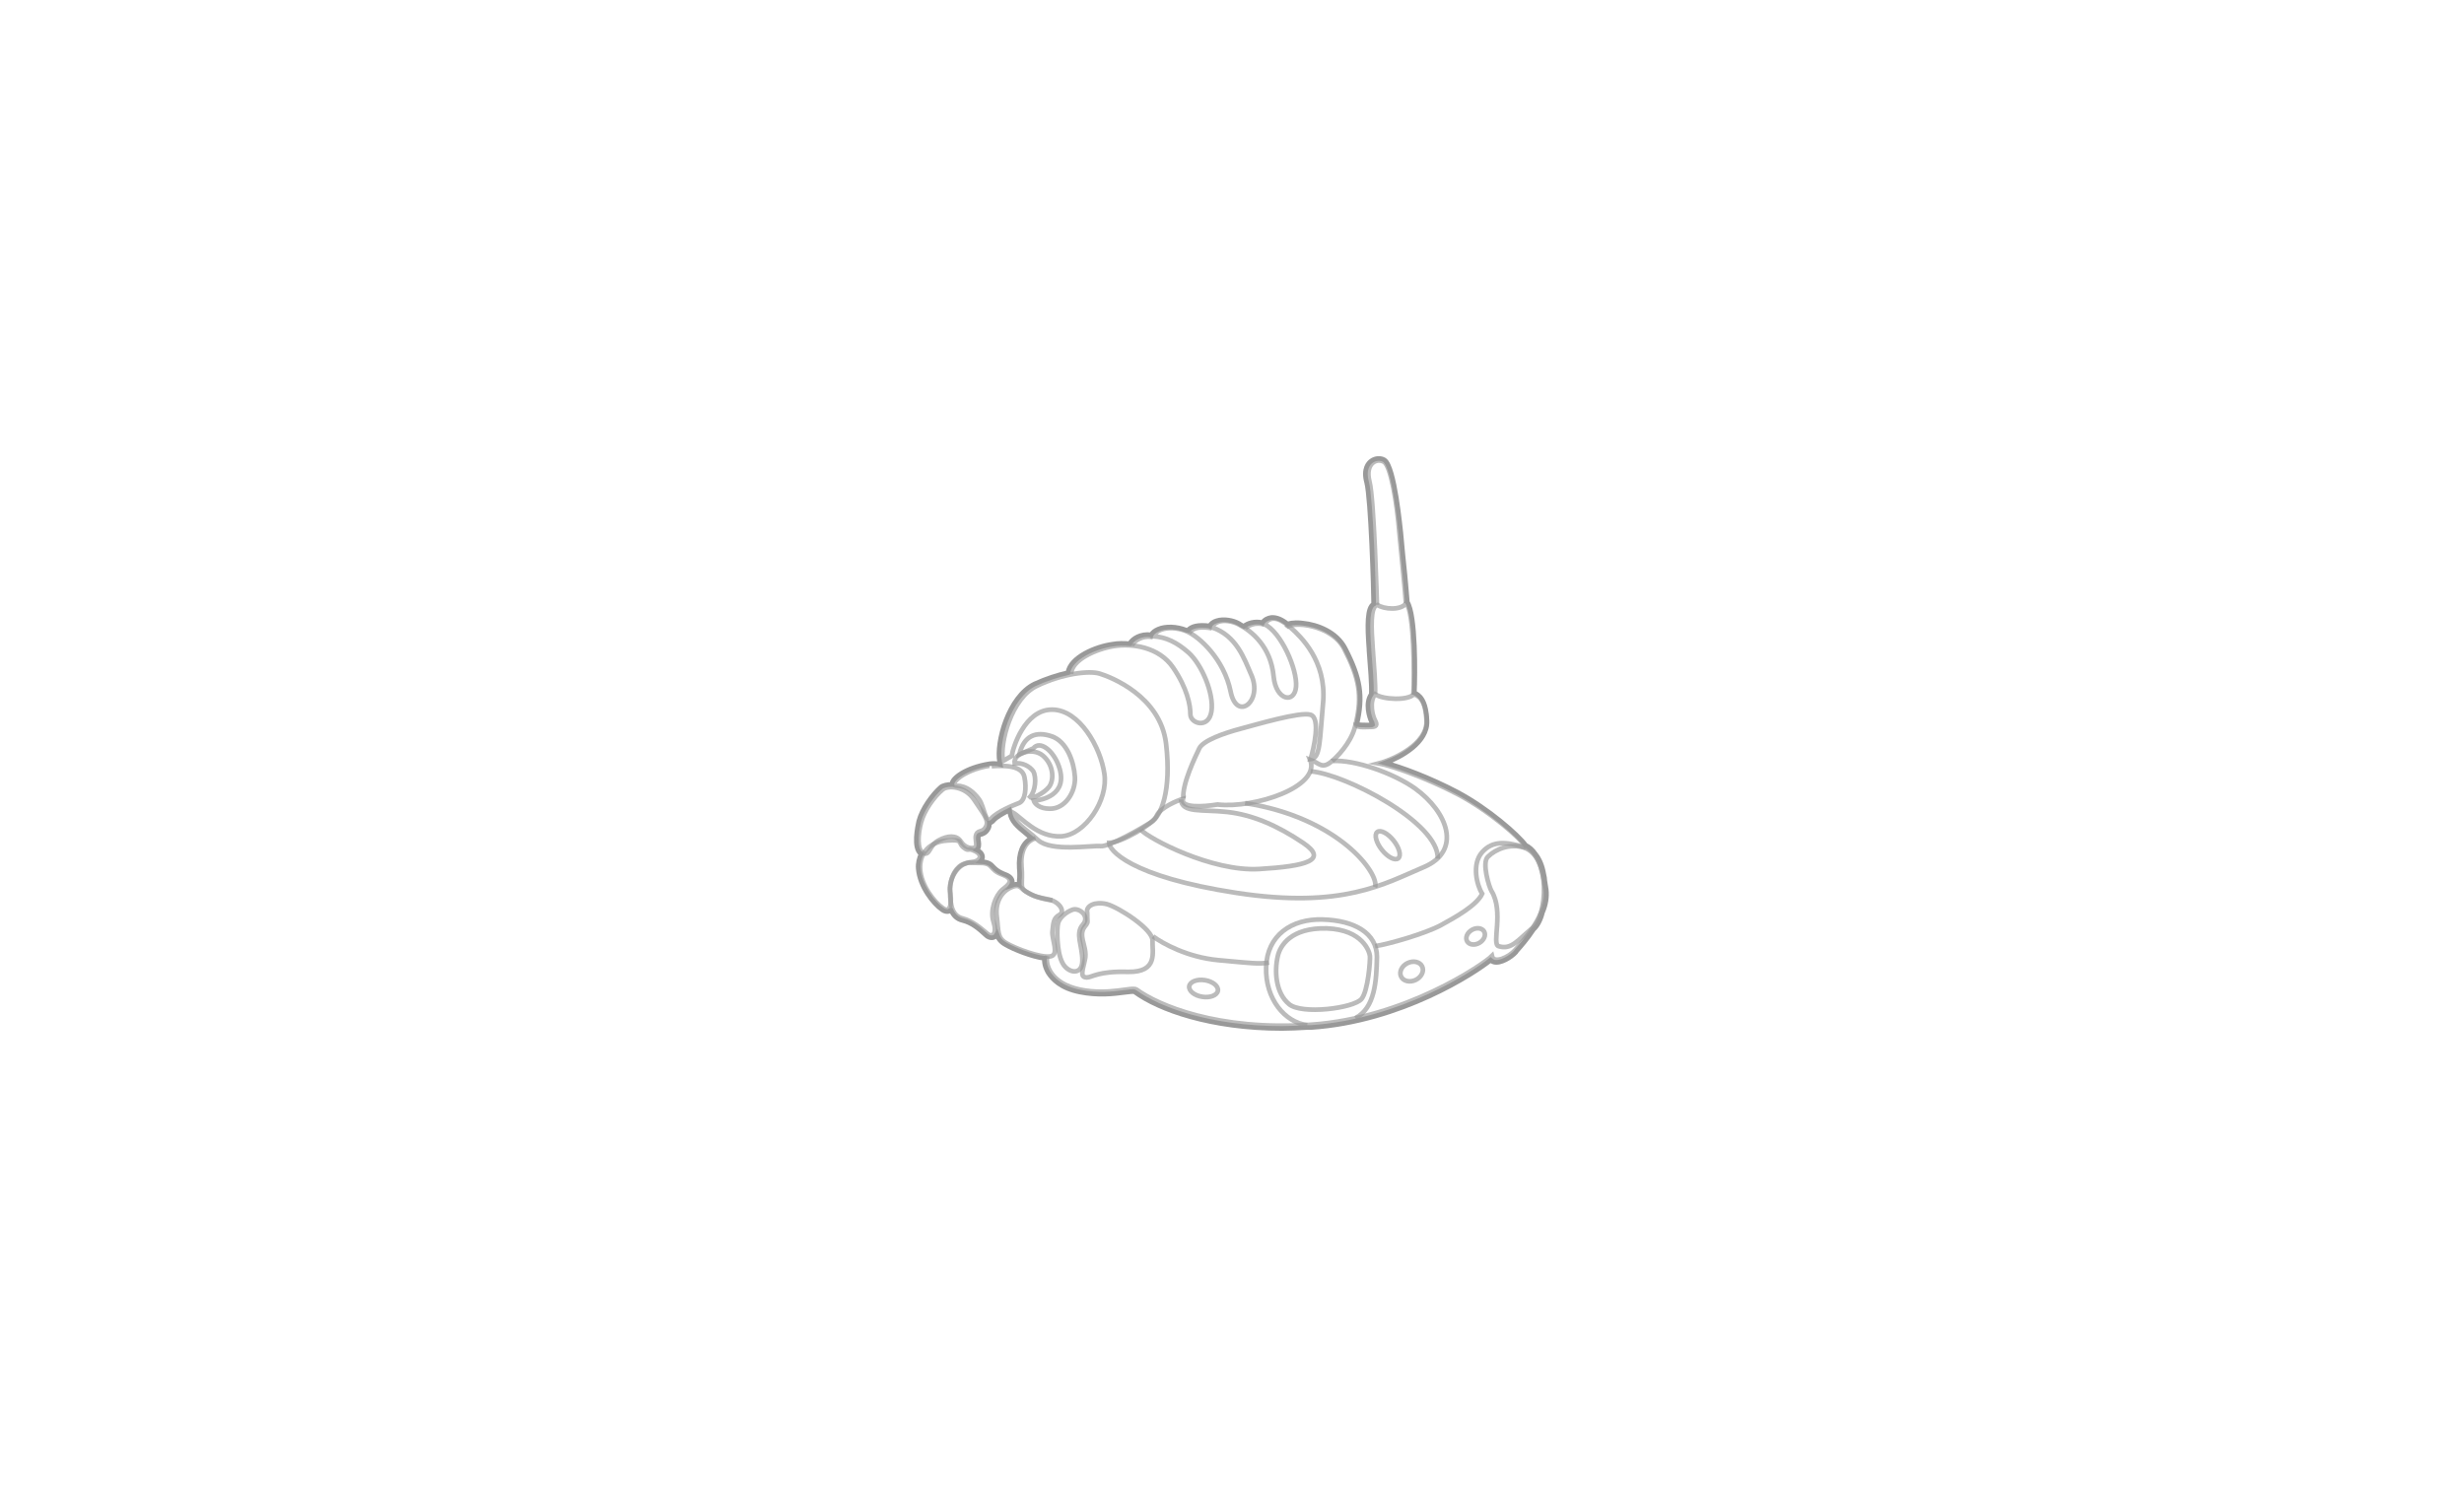
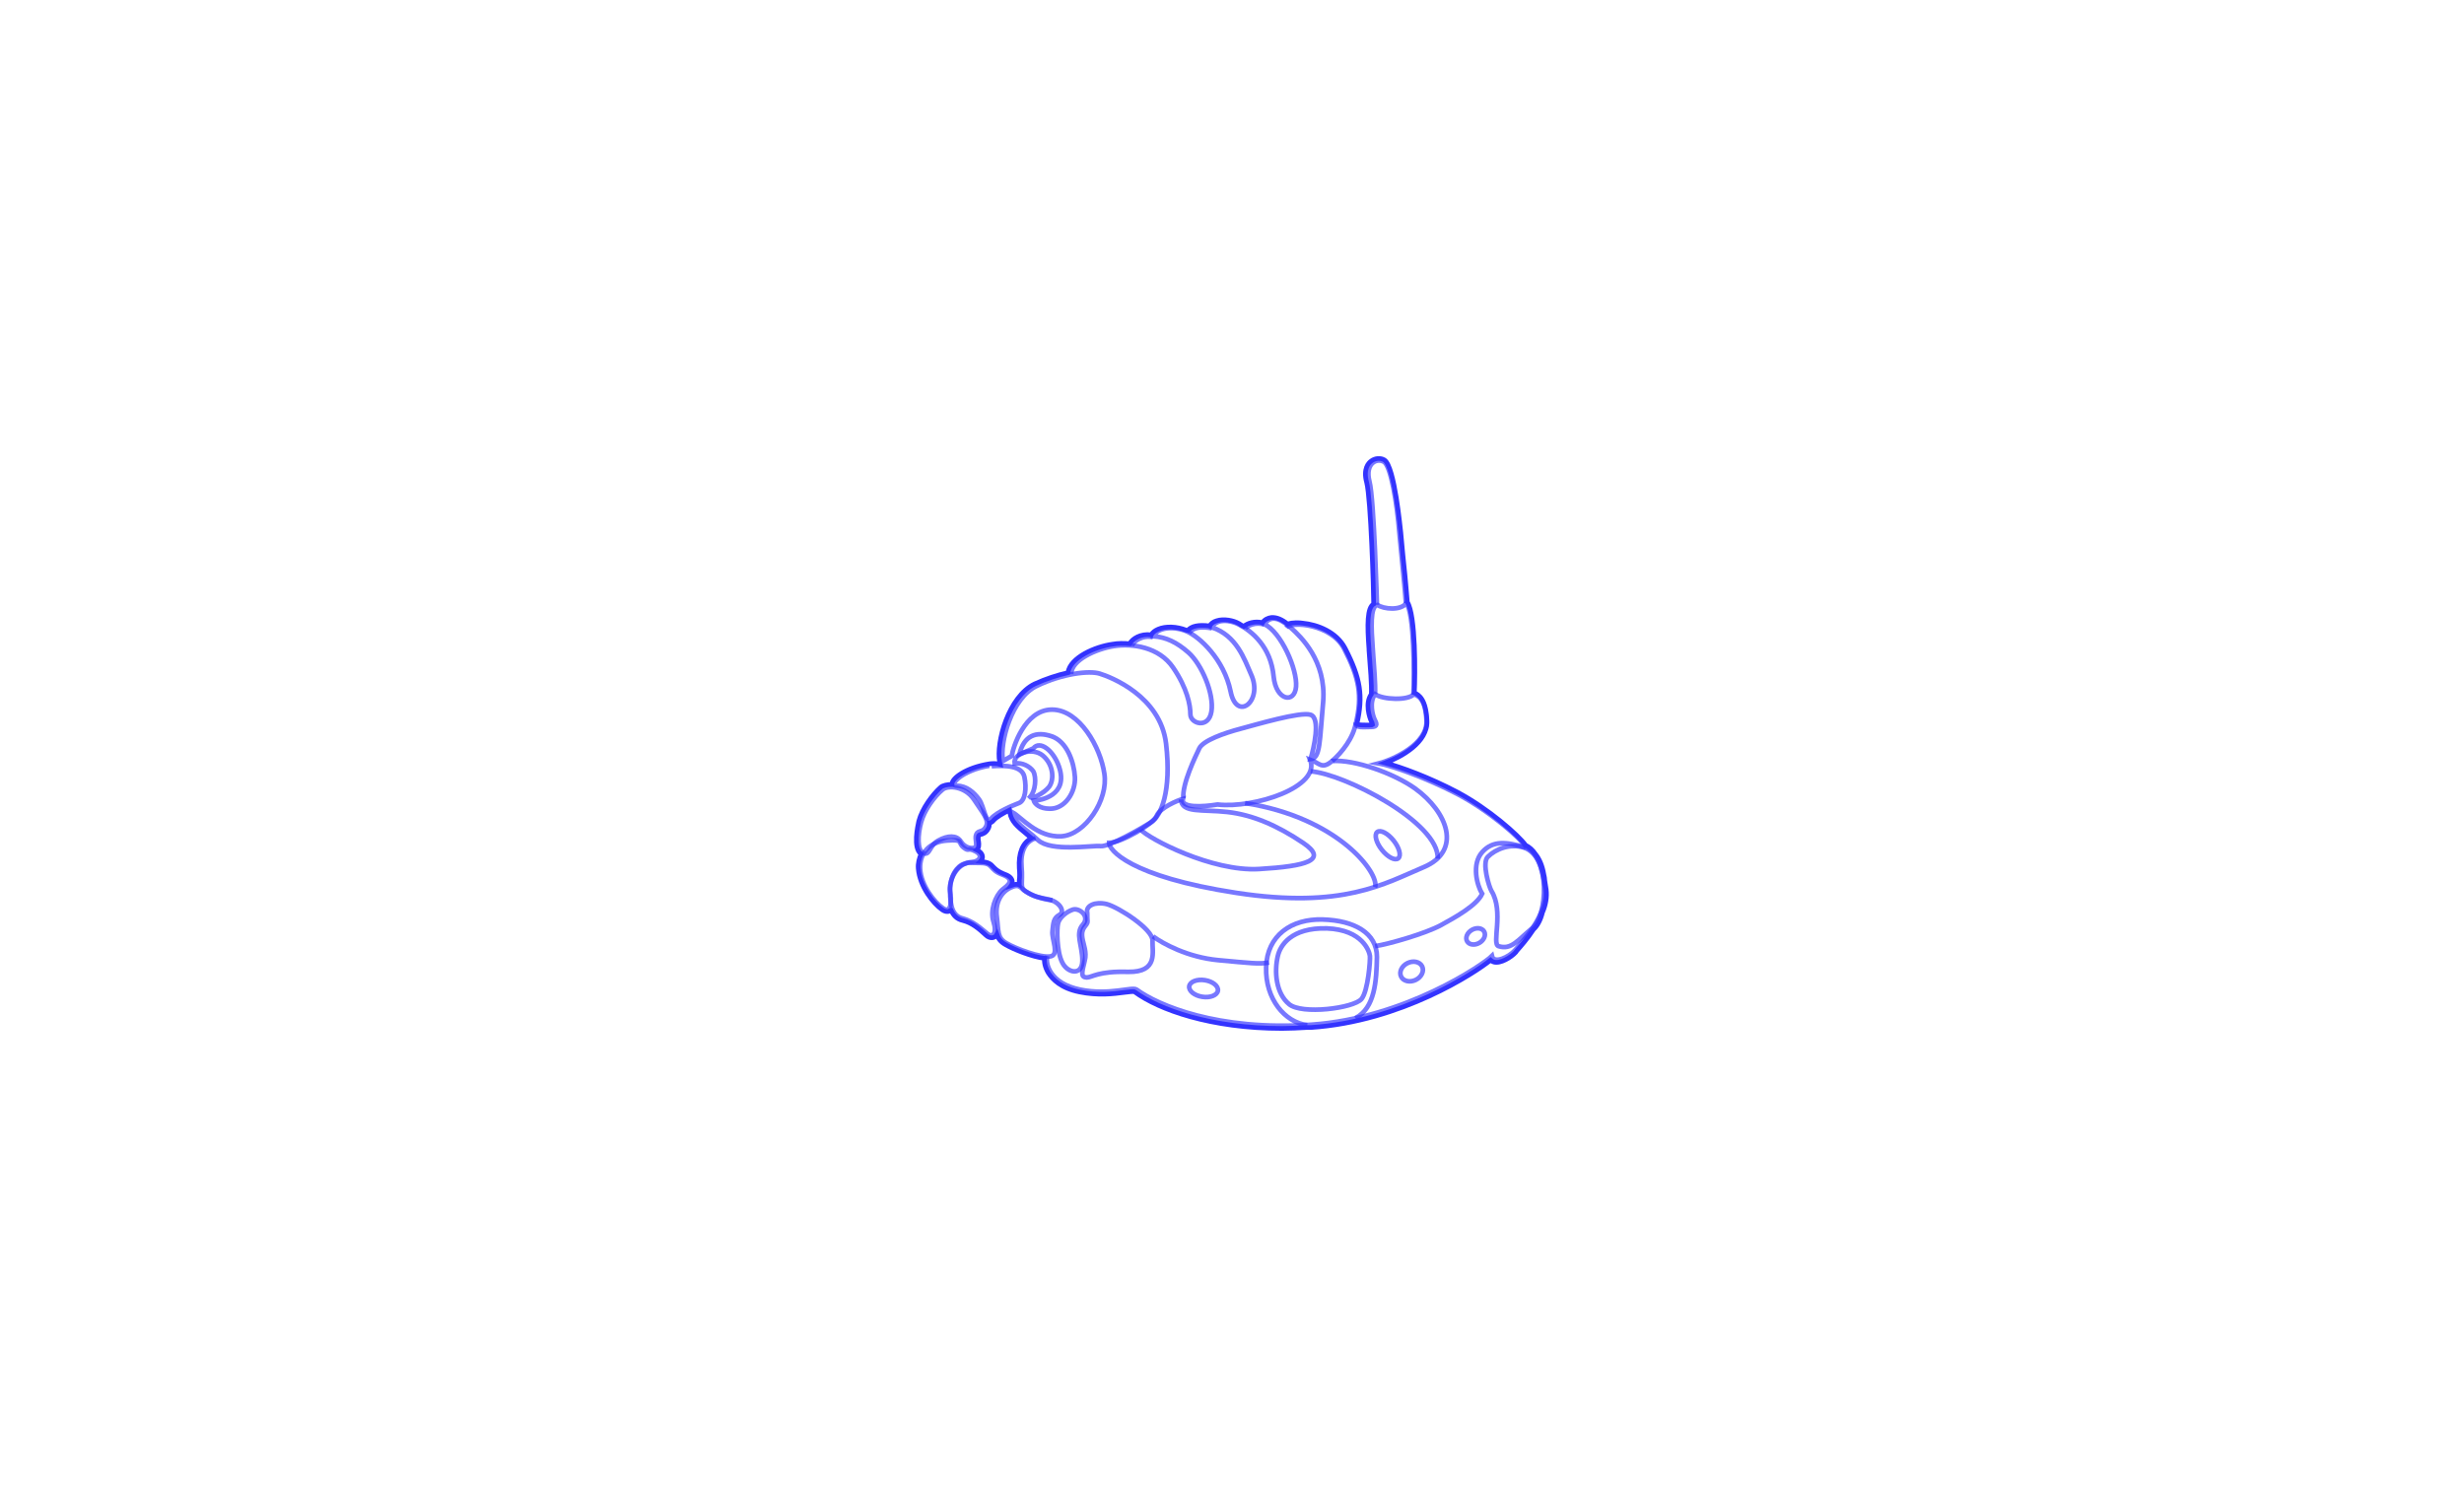
<svg id="bp-302" viewBox="0 0 527 318">
  <style type="text/css">
- 		.st0{fill:#fff6;stroke:#999;stroke-miterlimit:10;}
- 		.st1{fill:none;stroke:#999a;stroke-miterlimit:10;}
+ 		.st0{fill:#fff6;stroke:#33f;stroke-miterlimit:10;}
+ 		.st1{fill:none;stroke:#33fa;stroke-miterlimit:10;}
</style>
  <path class="st0" d="M211.6,163.4c-5,0.8-8.1,3.1-8,4.4c0,0,0,0,0,0c-1,0-1.9,0.2-2.4,0.6c-1.8,1.6-4,4.6-4.7,7.3  c-0.2,1-1.3,5.7,0.5,7c-0.4,0.9-0.7,2-0.6,3.1c0.3,3.8,3.2,7.5,5.1,8.8c0.4,0.3,0.8,0.4,1.1,0.4c0.3,0,0.5-0.1,0.6-0.2  c0.1,0,0.1-0.1,0.2-0.1c0.5,1.1,1.2,1.9,2.5,2.2c2,0.5,3.5,1.8,4.8,3l0.1,0.1c0.5,0.5,1,0.6,1.3,0.6c0.3,0,0.5-0.1,0.7-0.2  c0.2-0.1,0.3-0.3,0.4-0.5c0.3,0.9,0.8,1.6,1.9,2.2c1.7,1,5.7,2.6,8.3,2.9c-0.1,0.8,0.1,1.9,0.8,3.1c0.9,1.4,2.7,3.3,6.7,4.1  c3.9,0.8,7.3,0.4,9.5,0.1c1-0.1,2.1-0.3,2.3-0.1c5.2,3.8,16.3,7.8,31.5,7.8c1.7,0,3.5-0.1,5.3-0.2c0,0,0,0,0,0l0,0  c0.3,0,0.6,0,0.9,0c19.3-1.3,35.1-11.7,38.4-14.4c0.2,0.2,0.4,0.3,0.7,0.4c1.4,0.4,3.7-1,4.7-2.1l0.2-0.3c0.8-0.9,2.3-2.6,3.6-4.6  c0.8-0.7,1.5-2,1.9-3.6c0.7-1.6,1-3.3,0.8-4.9c-0.1-0.7-0.2-1.3-0.3-1.9c0-0.4-0.1-0.9-0.2-1.3c-0.3-1.8-0.9-3.3-1.8-4.4  c-0.6-0.9-1.3-1.5-2.1-1.9c-1.5-2.1-7.9-7.8-14.7-11.4c-5.9-3.1-11.9-5.3-15.3-6.2c3.5-1.3,9.1-4.4,8.9-9c-0.2-4.7-1.8-5.6-2.7-6  c0.2-4,0.3-16.6-1.5-19.4c-0.1-1.4-0.3-3.4-0.5-5.7c-0.3-2.7-0.6-5.9-0.9-9.2c-0.1-0.6-1.3-14.1-3.5-15.5c-0.8-0.5-2-0.4-2.8,0.2  c-0.6,0.4-1.8,1.7-1,4.6c0.9,3.5,1.5,23.2,1.5,26c-1.4,0.8-1.4,4.4-1,9.7l0,0.2c0.3,3.9,0.6,7.3,0.5,9.4c-1.4,1.9-0.4,5,0,5.8  c0.1,0.2,0.3,0.6,0.3,0.7c0,0-0.1,0.1-0.6,0.1c-0.2,0-0.5,0-0.7,0c-0.6,0-1.9,0-2.1-0.2c1.4-6,0.8-9.8-2.5-16.2  c-1.8-3.5-5.9-5.1-9.1-5.4c-0.6-0.1-2.1-0.2-3.2,0.2c-1.1-0.9-2.3-1.5-3.5-1.4c-0.7,0.1-1.4,0.4-1.9,1.1c-1.6-0.4-3.2,0.1-4,0.8  c-0.4-0.2-0.7-0.4-1-0.6c-1.2-0.7-3.3-1.1-4.8-0.6c-0.7,0.2-1.2,0.6-1.5,1.1c-2.3-0.3-3.9,0-4.7,1c-0.1,0-0.2-0.1-0.3-0.1  c-2-0.8-4.4-0.9-6-0.2c-0.7,0.3-1.2,0.7-1.5,1.2c-2.2-0.3-4,0.8-4.6,1.9c-1.3-0.1-2.5-0.1-3.6,0.1c-3.7,0.5-9.1,2.8-9.6,6.1  c-2.2,0.5-4.7,1.3-7.1,2.4c-5.6,2.7-8.3,12.5-7.5,16.7l0.1,0.5C213.3,163.3,212.2,163.3,211.6,163.4z M212.5,175.5  c0.6-0.7,2-1.5,3.4-2.2l0.1,0.6c0.3,1.8,1.6,2.9,3.3,4.3c0.4,0.3,0.8,0.7,1.3,1.1c-1.9,1-2.8,3.2-2.6,6.4c0.1,1.1,0.1,2,0,2.6  c0,0.3,0,0.7,0,1c-0.4-0.2-0.9-0.2-1.7,0.1c0.2-0.3,0.2-0.6,0.2-0.9c-0.1-0.7-0.7-1.2-1.9-1.6c-1.2-0.5-1.7-1-2.1-1.4  c-0.6-0.7-1.1-1.1-2.8-1.2c0.2-0.2,0.3-0.4,0.4-0.7c0.1-0.3,0.1-1.2-1.2-1.8c0,0,0,0,0,0c0.5-0.4,0.5-1.1,0.4-1.8  c-0.1-0.4-0.1-0.9,0-1.2c0.1-0.2,0.2-0.2,0.5-0.3c0.4-0.1,1.1-0.3,1.6-1.3c0.2-0.4,0.2-0.7,0.2-1.1c0,0,0.1,0,0.1,0  C212,175.9,212.3,175.8,212.5,175.5z" />
  <g>
    <path class="st1" d="M284.9,162.8c4.7-0.4,13.2,2.6,17.8,5.9c6.9,5,10.1,13.3,1.8,16.8c-8.3,3.5-17.3,9-40.1,5.5   s-27.2-9.2-27.2-10.7c2.6,0,9.6-4.1,10.2-5.8c0.7-1.7,4.5-3.3,5.6-3.6c-0.5,2,4.3,1.7,7.4,1.2c7.9,0.9,22.2-3.8,19.8-9.6   C282.2,163.2,282.7,164.7,284.9,162.8z" />
    <path class="st1" d="M214.5,162.8c-0.7-3.9,1.8-13.5,7.3-16.1c5.4-2.6,11.1-3.3,13.4-2.6c2.3,0.7,13,4.8,14.2,15   c1.2,10.2-1.1,15.5-3.2,16.8s-9,5.3-10.8,5.1c-1.8-0.2-10.6,1.3-13.4-1.3c-2.8-2.6-5.1-3.6-5.4-5.9c1.8,1,5.3,5.4,10.4,5.1   c5.1-0.3,10.1-7.8,9.2-13.4c-0.8-5.6-5.3-13.7-11.2-13.7s-8.4,8.3-8.6,9.9L214.5,162.8z" />
    <path class="st1" d="M218,161.4c1-4.1,3.6-5,6.9-3.9c3.3,1.1,4.8,5.5,5,8.7s-2.1,6.9-5.4,6.8c-2.2,0-3.2-1.1-3.4-1.7   c1.5-0.1,7.5-1.1,5.4-7.3c-1.2-3.5-4.1-5.7-5.5-3.9L218,161.4z" />
    <path class="st1" d="M217,163.3c-0.3-2.2,3.8-3.5,6-1.7c2.2,1.8,2.6,5,1.4,6.7c-1.1,1.4-3.7,2.7-4.1,2.2c1.2-1.3,1.4-4.2,0.7-5.5   C220.2,163.9,218.7,163.1,217,163.3z" />
    <path class="st1" d="M212.1,163.9c3-0.2,6.5-0.1,7,2.3c0.5,2.4,0.2,5.1-1.2,5.6c-1.3,0.5-4.7,1.9-5.9,3.3s-1.5-2.6-2.6-4.1   s-2.7-2.9-4.7-2.9s0.9-3.3,6.9-4.3" />
    <path class="st1" d="M201.6,168.9c1.2-1,4.8-0.7,6.7,2.1c1.9,2.9,3.3,4.4,2.6,5.8c-0.7,1.4-1.7,0.7-2.1,1.7   c-0.4,0.9,0.4,2.5-0.3,2.8s-2.1,0.1-3-1.3c-0.9-1.4-2.8-1.3-4.8-0.2s-1.8,3.3-3.2,2.7c-1.4-0.6-1.2-4-0.5-6.6   S199.8,170.4,201.6,168.9z" />
    <path class="st1" d="M207.9,184.4c1.6-0.1,2.5-1.4,0.7-2.3c-1.8-0.9-1.2,0.2-2.5-0.8c-1.3-1,0.1-1.8-3.5-1.5   c-3.6,0.2-6,2.6-5.8,6.1c0.2,3.5,3,7.1,4.9,8.4c1.9,1.3,1.8-1.9,1.5-3.7S204.3,184.6,207.9,184.4z" />
    <path class="st1" d="M214.4,190.3c1-0.8,3-2.1,0-3.2c-3-1.1-1.8-2.5-4.8-2.5c-3,0-2-0.2-3.4,0.2s-3,2.4-3,5.8   c0,3.4,0.6,5.4,2.8,5.9c2.1,0.6,3.7,2,5,3.1c1.3,1.2,2.3,0.1,1.5-2.4C211.7,194.8,212.9,191.6,214.4,190.3z" />
    <path class="st1" d="M219.4,190.7c-1.3-0.9-1.4-1.7-3.3-0.8s-3.3,3.1-2.9,6.2c0.4,3.1,0,4.5,2.1,5.7c2.1,1.2,7.2,3.1,9.3,2.8   c2.1-0.3,0.3-3.6,0.5-5.4c0.2-1.8,0.2-2.8,1.5-3.5c1.3-0.7,0-2.8-2.3-3.3C222,191.9,221.2,191.9,219.4,190.7z" />
    <path class="st1" d="M229.4,194.6c-1.4,0.5-2.8,1.7-3.1,2.9c-0.3,1.2-0.3,6.1,0.9,8.4c1.1,2.3,4.3,2.9,4.3-0.4   c0-3.3-1.6-5.8,0.1-7.7C233.2,196,230.8,194.1,229.4,194.6z" />
    <path class="st1" d="M232.5,195c-0.1-1.2,1.6-2.2,4.2-1.6c2.6,0.7,9.9,5.4,9.8,7.8c-0.1,2.4,1.3,6.8-5.2,6.7   c-6.5-0.2-7.7,1.2-8.9,1.2c-1.2-0.1-1.1-0.8-0.4-3.6c0.5-1.8-0.3-3.5-0.5-4.8c-0.4-2.4,1.1-2.6,1.1-3.6   C232.5,195.9,232.6,195.5,232.5,195z" />
    <path class="st1" d="M221.5,179.3c-2.2,0.7-3.3,2.8-3,6.2s-0.5,4.4,0.9,5.2c1.3,0.8,3.1,1.6,5.7,1.9" />
    <path class="st1" d="M326.3,181.3c-4-1.2-7-1.6-9.3,1s-1.1,7.1,0,8.9c-1.1,2.4-5.5,4.9-8.8,6.7s-11.3,4.1-14.1,4.5" />
    <path class="st1" d="M246.6,200.3c2,1.5,7.4,4.5,14,5.1c6.6,0.6,8.8,0.9,10.8,0.5" />
    <path class="st1" d="M279.6,219.3c-4.8-0.6-9-5.6-8.8-12.4s5.4-10.4,12.1-10.2c6.8,0.2,11.6,2.9,11.6,8c-0.1,5.1-0.4,10.9-4.6,13.1   " />
    <path class="st1" d="M273.3,204.5c0.5-2.2,2.8-6.1,10.5-5.9c7.7,0.3,9.1,5,9.2,5.9c0.1,0.9-0.4,7.5-1.8,9.2   c-1.7,2-12.8,3.4-15.5,1.1C272.9,212.5,272.5,207.9,273.3,204.5z" />
    <path class="st1" d="M280.3,165c7.2,0.5,27.6,11,27.2,18.7" />
    <path class="st1" d="M294.1,189.8c1-2.9-7.8-14.9-27.8-18" />
    <path class="st1" d="M244,177.5c1.7,1.9,15.2,9,25.3,8.4c10.1-0.6,14.9-1.9,9.4-5.6s-10.8-6-16.2-6.6s-9.8,0.3-9.9-2.7" />
    <path class="st1" d="M229.1,144.2c0-3,5.3-5.4,9.2-6c3.9-0.6,9.6,0.2,12.6,4.6c3,4.4,3.7,8,3.7,10s3.9,3.2,4.5-0.6   s-2.1-10.1-4.9-12.6c-2.5-2.2-4.8-3.3-7.5-3.5c0.8-1.9,4.3-2.2,7-1.1c2.9,1.2,8.1,6.1,9.5,12.9c1.3,6.6,7,2.1,4.4-3.6   c-1.5-3.4-3.1-8.3-8.4-10.1c0.9-1.9,4-1.6,5.8-0.6c2.7,1.4,6.8,4.7,7.4,11.1c0.5,5.2,4.5,5.9,4.8,2.2c0.3-3.7-3.2-11.7-6.8-13.4   c1.7-2.3,3.9-0.8,5.8,0.9s7.5,6.9,6.8,15.7c-0.8,8.8-0.6,12.1-2.7,12.3c0.7-2.3,2.2-8.8,0-9.5s-11.6,2.1-15,3   c-3.4,0.9-8,2.5-8.8,4.2c-0.8,1.7-3.7,7.6-3.4,10.7" />
    <path class="st1" d="M302.3,148.6c0.2-4.3,0.2-17.3-1.5-19.6c-1.2,1.7-4.9,1.3-6.2,0.4c-1.6,0.3-1.3,5.1-1,9.3   c0.3,4.2,0.6,7.7,0.5,9.8" />
    <path class="st1" d="M294.5,129.4c0,0-0.6-22.6-1.6-26.4c-1-3.9,1.6-5.1,3.1-4.2s2.8,8.9,3.3,15.2c0.6,6.3,1.2,12.1,1.4,15" />
    <path class="st1" d="M275.1,134.3c1.1-1.5,9.7-0.8,12.4,4.5c3.2,6.2,3.9,10,2.5,15.9c-0.2,1.1,1.8,0.8,3.3,0.8s1.1-0.8,0.7-1.6   s-1.2-3.7,0.1-5.4c1.7,1.2,7.1,1.4,8.3,0c0.7,0.3,2.5,0.7,2.7,5.7c0.2,5-7.1,8.3-10.2,9.1c2.8,0.5,10.2,3.1,16.9,6.6   c6.8,3.6,13.4,9.4,14.6,11.3c2.2,1.1,3.5,3.9,4.1,9.1c0.7,5.3-5.3,11.6-6.5,13s-4.5,3-4.9,1.2c-1.8,1.8-18.5,13.3-38.6,14.7   c-20.1,1.4-32.9-4.2-37.4-7.5c-1-0.7-5.8,1.3-12.1,0c-6.3-1.3-7.5-5.4-7-7.2" />
    <path class="st1" d="M284.9,162.8c2.1-1.8,4.6-5,5.1-8.2" />
    <path class="st1" d="M242.1,138.2c0.2-1,2.2-2.4,4.5-1.9" />
    <path class="st1" d="M254.3,135.5c0.8-1.4,2.8-1.5,4.9-1.1" />
    <path class="st1" d="M266.3,134.5c0.5-0.7,2.3-1.5,4.1-0.9" />
    <path class="st1" d="M319,190.6c-0.5-0.8-2.1-6-0.8-7.3c1.7-1.7,4.8-2.9,7.7-2c5.9,1.9,5,14.7,1.9,17.2c-3.1,2.5-4.5,4.8-7.3,3.9   C319,201.9,321.7,195,319,190.6z" />
    <ellipse transform="matrix(0.1529 -0.9882 0.9882 0.1529 9.158 433.4947)" class="st1" cx="257.4" cy="211.4" rx="1.8" ry="3.1" />
    <ellipse transform="matrix(0.9009 -0.4341 0.4341 0.9009 -60.2685 151.6711)" class="st1" cx="301.9" cy="207.8" rx="2.5" ry="2" />
    <ellipse transform="matrix(0.866 -0.5 0.5 0.866 -57.853 184.6532)" class="st1" cx="315.6" cy="200.3" rx="2.1" ry="1.6" />
    <ellipse transform="matrix(0.7821 -0.6232 0.6232 0.7821 -47.9926 224.3675)" class="st1" cx="296.8" cy="180.8" rx="1.6" ry="3.6" />
  </g>
</svg>
